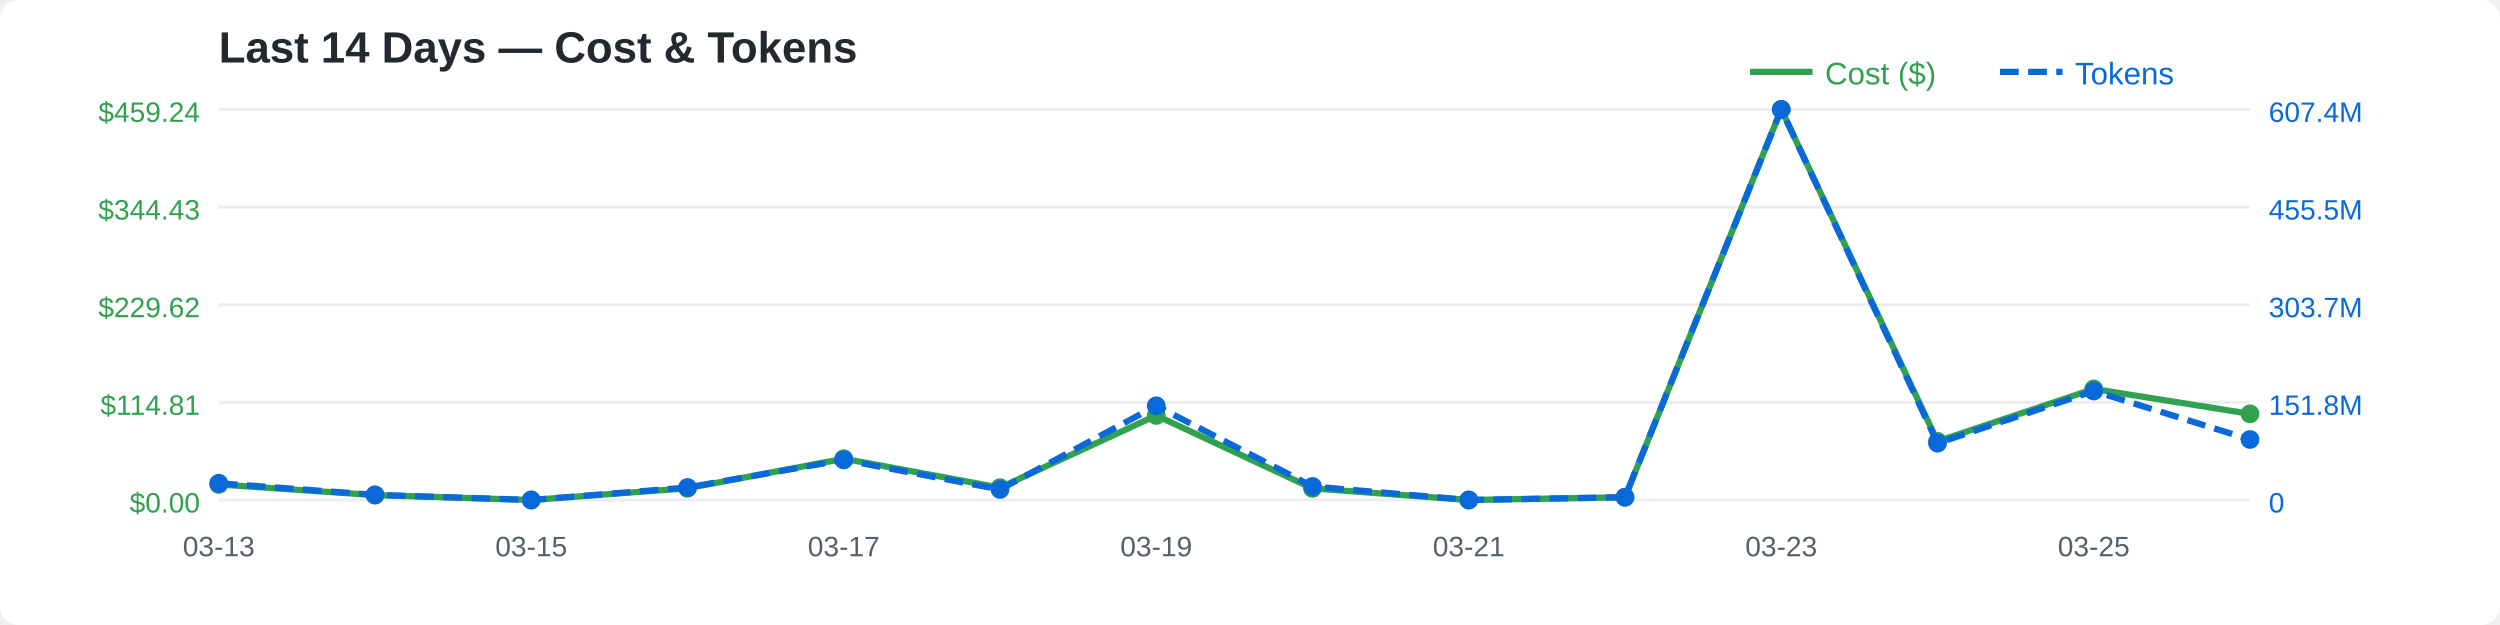
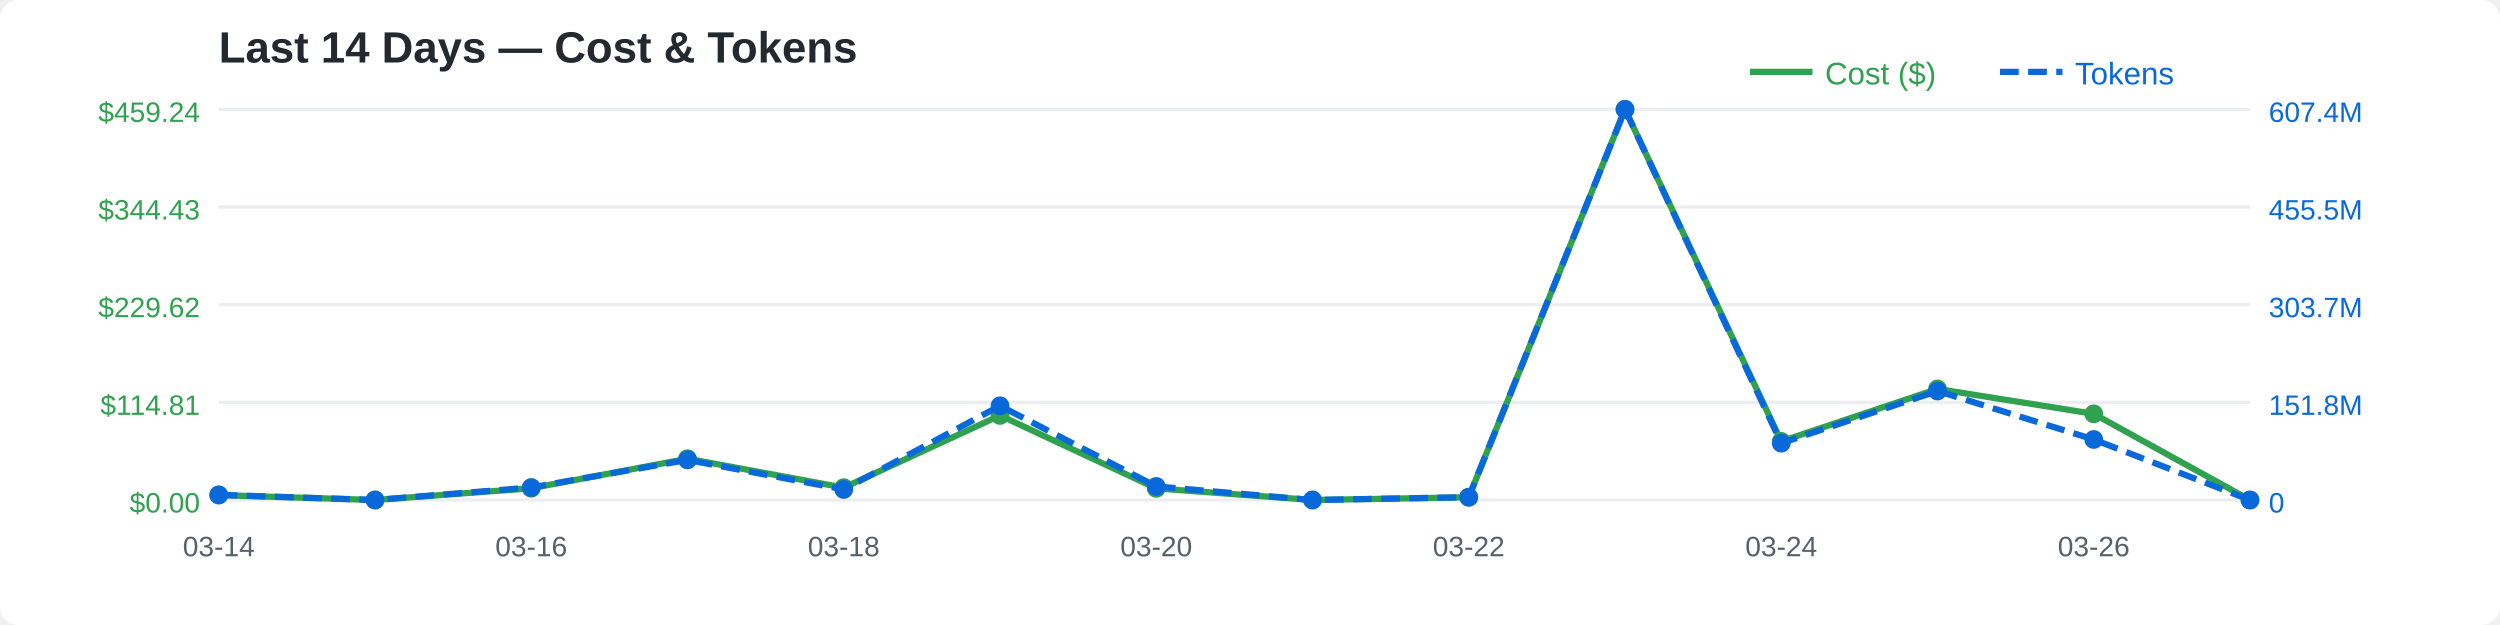
<svg xmlns="http://www.w3.org/2000/svg" width="800" height="200" viewBox="0 0 800 200">
  <rect width="800" height="200" fill="#ffffff" rx="6" />
  <text x="70" y="20" font-family="Arial, sans-serif" font-size="14" fill="#24292f" font-weight="bold">Last 14 Days — Cost &amp; Tokens</text>
  <line x1="70" y1="35.0" x2="720" y2="35.0" stroke="#ebedf0" stroke-width="1" />
  <line x1="70" y1="66.25" x2="720" y2="66.25" stroke="#ebedf0" stroke-width="1" />
  <line x1="70" y1="97.5" x2="720" y2="97.5" stroke="#ebedf0" stroke-width="1" />
  <line x1="70" y1="128.75" x2="720" y2="128.75" stroke="#ebedf0" stroke-width="1" />
  <line x1="70" y1="160.0" x2="720" y2="160.0" stroke="#ebedf0" stroke-width="1" />
-   <text x="70.0" y="178" font-family="Arial, sans-serif" font-size="9" fill="#57606a" text-anchor="middle">03-13</text>
-   <text x="170.0" y="178" font-family="Arial, sans-serif" font-size="9" fill="#57606a" text-anchor="middle">03-15</text>
-   <text x="270.0" y="178" font-family="Arial, sans-serif" font-size="9" fill="#57606a" text-anchor="middle">03-17</text>
-   <text x="370.0" y="178" font-family="Arial, sans-serif" font-size="9" fill="#57606a" text-anchor="middle">03-19</text>
-   <text x="470.0" y="178" font-family="Arial, sans-serif" font-size="9" fill="#57606a" text-anchor="middle">03-21</text>
-   <text x="570.0" y="178" font-family="Arial, sans-serif" font-size="9" fill="#57606a" text-anchor="middle">03-23</text>
-   <text x="670.0" y="178" font-family="Arial, sans-serif" font-size="9" fill="#57606a" text-anchor="middle">03-25</text>
+   <text x="70.0" y="178" font-family="Arial, sans-serif" font-size="9" fill="#57606a" text-anchor="middle">03-14</text>
+   <text x="170.0" y="178" font-family="Arial, sans-serif" font-size="9" fill="#57606a" text-anchor="middle">03-16</text>
+   <text x="270.0" y="178" font-family="Arial, sans-serif" font-size="9" fill="#57606a" text-anchor="middle">03-18</text>
+   <text x="370.0" y="178" font-family="Arial, sans-serif" font-size="9" fill="#57606a" text-anchor="middle">03-20</text>
+   <text x="470.0" y="178" font-family="Arial, sans-serif" font-size="9" fill="#57606a" text-anchor="middle">03-22</text>
+   <text x="570.0" y="178" font-family="Arial, sans-serif" font-size="9" fill="#57606a" text-anchor="middle">03-24</text>
+   <text x="670.0" y="178" font-family="Arial, sans-serif" font-size="9" fill="#57606a" text-anchor="middle">03-26</text>
  <text x="64" y="39.0" font-family="Arial, sans-serif" font-size="9" fill="#30a14e" text-anchor="end">$459.24</text>
  <text x="64" y="70.25" font-family="Arial, sans-serif" font-size="9" fill="#30a14e" text-anchor="end">$344.43</text>
  <text x="64" y="101.5" font-family="Arial, sans-serif" font-size="9" fill="#30a14e" text-anchor="end">$229.62</text>
  <text x="64" y="132.75" font-family="Arial, sans-serif" font-size="9" fill="#30a14e" text-anchor="end">$114.81</text>
  <text x="64" y="164.0" font-family="Arial, sans-serif" font-size="9" fill="#30a14e" text-anchor="end">$0.00</text>
  <text x="726" y="39.0" font-family="Arial, sans-serif" font-size="9" fill="#0969da">607.4M</text>
  <text x="726" y="70.25" font-family="Arial, sans-serif" font-size="9" fill="#0969da">455.5M</text>
  <text x="726" y="101.5" font-family="Arial, sans-serif" font-size="9" fill="#0969da">303.7M</text>
  <text x="726" y="132.75" font-family="Arial, sans-serif" font-size="9" fill="#0969da">151.8M</text>
  <text x="726" y="164.0" font-family="Arial, sans-serif" font-size="9" fill="#0969da">0</text>
-   <polyline points="70.0,155.033 120.0,158.443 170.0,160.0 220.0,156.235 270.0,146.785 320.0,156.047 370.0,132.945 420.0,156.288 470.0,160.0 520.0,159.123 570.0,35.0 620.0,141.223 670.0,124.464 720.0,132.436" fill="none" stroke="#30a14e" stroke-width="2" />
-   <circle cx="70.0" cy="155.033" r="3" fill="#30a14e">
+   <polyline points="70.0,158.443 120.0,160.0 170.0,156.235 220.0,146.785 270.0,156.047 320.0,132.945 370.0,156.288 420.0,160.0 470.0,159.123 520.0,35.0 570.0,141.223 620.0,124.464 670.0,132.436 720.0,160.0" fill="none" stroke="#30a14e" stroke-width="2" />
+   <circle cx="70.0" cy="158.443" r="3" fill="#30a14e">
    </circle>
-   <circle cx="120.0" cy="158.443" r="3" fill="#30a14e">
+   <circle cx="120.0" cy="160.0" r="3" fill="#30a14e">
    </circle>
-   <circle cx="170.0" cy="160.0" r="3" fill="#30a14e">
+   <circle cx="170.0" cy="156.235" r="3" fill="#30a14e">
    </circle>
-   <circle cx="220.0" cy="156.235" r="3" fill="#30a14e">
+   <circle cx="220.0" cy="146.785" r="3" fill="#30a14e">
    </circle>
-   <circle cx="270.0" cy="146.785" r="3" fill="#30a14e">
+   <circle cx="270.0" cy="156.047" r="3" fill="#30a14e">
    </circle>
-   <circle cx="320.0" cy="156.047" r="3" fill="#30a14e">
+   <circle cx="320.0" cy="132.945" r="3" fill="#30a14e">
    </circle>
-   <circle cx="370.0" cy="132.945" r="3" fill="#30a14e">
+   <circle cx="370.0" cy="156.288" r="3" fill="#30a14e">
    </circle>
-   <circle cx="420.0" cy="156.288" r="3" fill="#30a14e">
+   <circle cx="420.0" cy="160.0" r="3" fill="#30a14e">
    </circle>
-   <circle cx="470.0" cy="160.0" r="3" fill="#30a14e">
+   <circle cx="470.0" cy="159.123" r="3" fill="#30a14e">
    </circle>
-   <circle cx="520.0" cy="159.123" r="3" fill="#30a14e">
+   <circle cx="520.0" cy="35.0" r="3" fill="#30a14e">
    </circle>
-   <circle cx="570.0" cy="35.0" r="3" fill="#30a14e">
+   <circle cx="570.0" cy="141.223" r="3" fill="#30a14e">
    </circle>
-   <circle cx="620.0" cy="141.223" r="3" fill="#30a14e">
+   <circle cx="620.0" cy="124.464" r="3" fill="#30a14e">
    </circle>
-   <circle cx="670.0" cy="124.464" r="3" fill="#30a14e">
+   <circle cx="670.0" cy="132.436" r="3" fill="#30a14e">
    </circle>
-   <circle cx="720.0" cy="132.436" r="3" fill="#30a14e">
+   <circle cx="720.0" cy="160.0" r="3" fill="#30a14e">
    </circle>
-   <polyline points="70.0,154.633 120.0,158.348 170.0,160.0 220.0,155.999 270.0,147.169 320.0,156.63 370.0,129.859 420.0,155.662 470.0,160.0 520.0,159.105 570.0,35.0 620.0,141.82 670.0,125.128 720.0,140.638" fill="none" stroke="#0969da" stroke-width="2" stroke-dasharray="6,3" />
-   <circle cx="70.0" cy="154.633" r="3" fill="#0969da">
+   <polyline points="70.0,158.348 120.0,160.0 170.0,155.999 220.0,147.169 270.0,156.63 320.0,129.859 370.0,155.662 420.0,160.0 470.0,159.105 520.0,35.0 570.0,141.82 620.0,125.128 670.0,140.638 720.0,160.0" fill="none" stroke="#0969da" stroke-width="2" stroke-dasharray="6,3" />
+   <circle cx="70.0" cy="158.348" r="3" fill="#0969da">
    </circle>
-   <circle cx="120.0" cy="158.348" r="3" fill="#0969da">
+   <circle cx="120.0" cy="160.0" r="3" fill="#0969da">
    </circle>
-   <circle cx="170.0" cy="160.0" r="3" fill="#0969da">
+   <circle cx="170.0" cy="155.999" r="3" fill="#0969da">
    </circle>
-   <circle cx="220.0" cy="155.999" r="3" fill="#0969da">
+   <circle cx="220.0" cy="147.169" r="3" fill="#0969da">
    </circle>
-   <circle cx="270.0" cy="147.169" r="3" fill="#0969da">
+   <circle cx="270.0" cy="156.63" r="3" fill="#0969da">
    </circle>
-   <circle cx="320.0" cy="156.63" r="3" fill="#0969da">
+   <circle cx="320.0" cy="129.859" r="3" fill="#0969da">
    </circle>
-   <circle cx="370.0" cy="129.859" r="3" fill="#0969da">
+   <circle cx="370.0" cy="155.662" r="3" fill="#0969da">
    </circle>
-   <circle cx="420.0" cy="155.662" r="3" fill="#0969da">
+   <circle cx="420.0" cy="160.0" r="3" fill="#0969da">
    </circle>
-   <circle cx="470.0" cy="160.0" r="3" fill="#0969da">
+   <circle cx="470.0" cy="159.105" r="3" fill="#0969da">
    </circle>
-   <circle cx="520.0" cy="159.105" r="3" fill="#0969da">
+   <circle cx="520.0" cy="35.0" r="3" fill="#0969da">
    </circle>
-   <circle cx="570.0" cy="35.0" r="3" fill="#0969da">
+   <circle cx="570.0" cy="141.82" r="3" fill="#0969da">
    </circle>
-   <circle cx="620.0" cy="141.82" r="3" fill="#0969da">
+   <circle cx="620.0" cy="125.128" r="3" fill="#0969da">
    </circle>
-   <circle cx="670.0" cy="125.128" r="3" fill="#0969da">
+   <circle cx="670.0" cy="140.638" r="3" fill="#0969da">
    </circle>
-   <circle cx="720.0" cy="140.638" r="3" fill="#0969da">
+   <circle cx="720.0" cy="160.0" r="3" fill="#0969da">
    </circle>
  <line x1="560" y1="23" x2="580" y2="23" stroke="#30a14e" stroke-width="2" />
  <text x="584" y="27" font-family="Arial, sans-serif" font-size="10" fill="#30a14e">Cost ($)</text>
  <line x1="640" y1="23" x2="660" y2="23" stroke="#0969da" stroke-width="2" stroke-dasharray="6,3" />
  <text x="664" y="27" font-family="Arial, sans-serif" font-size="10" fill="#0969da">Tokens</text>
</svg>
